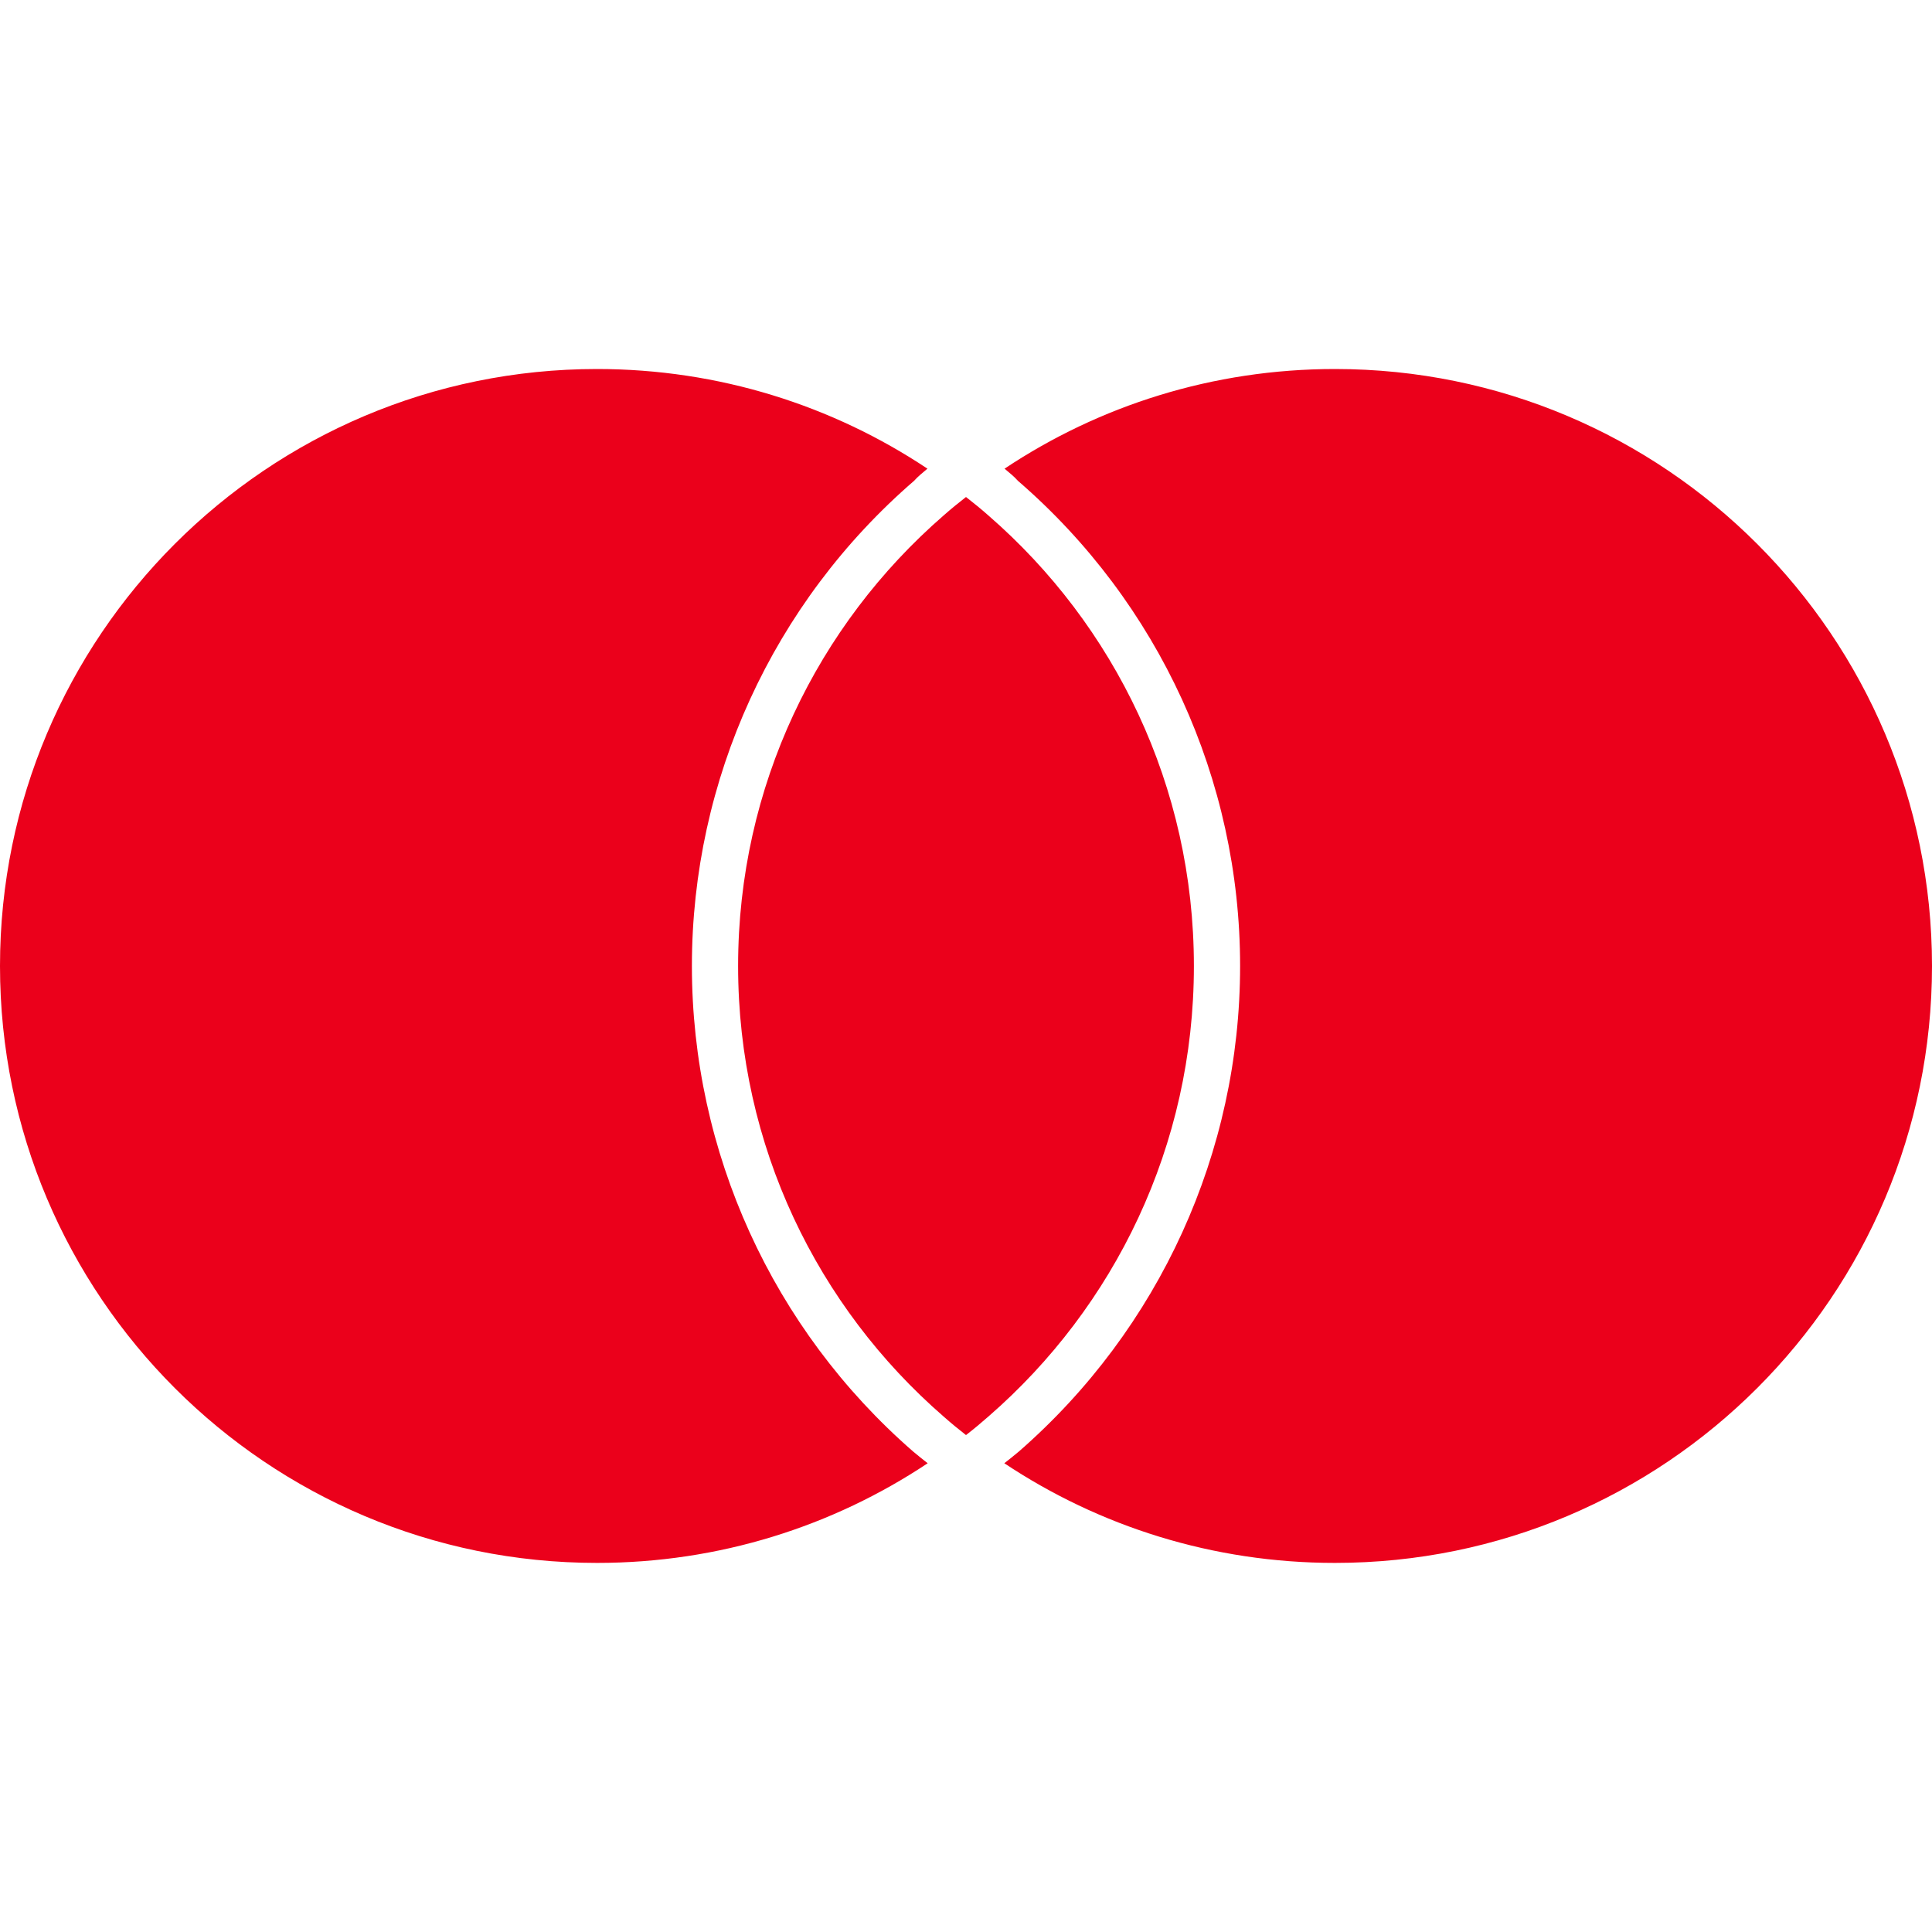
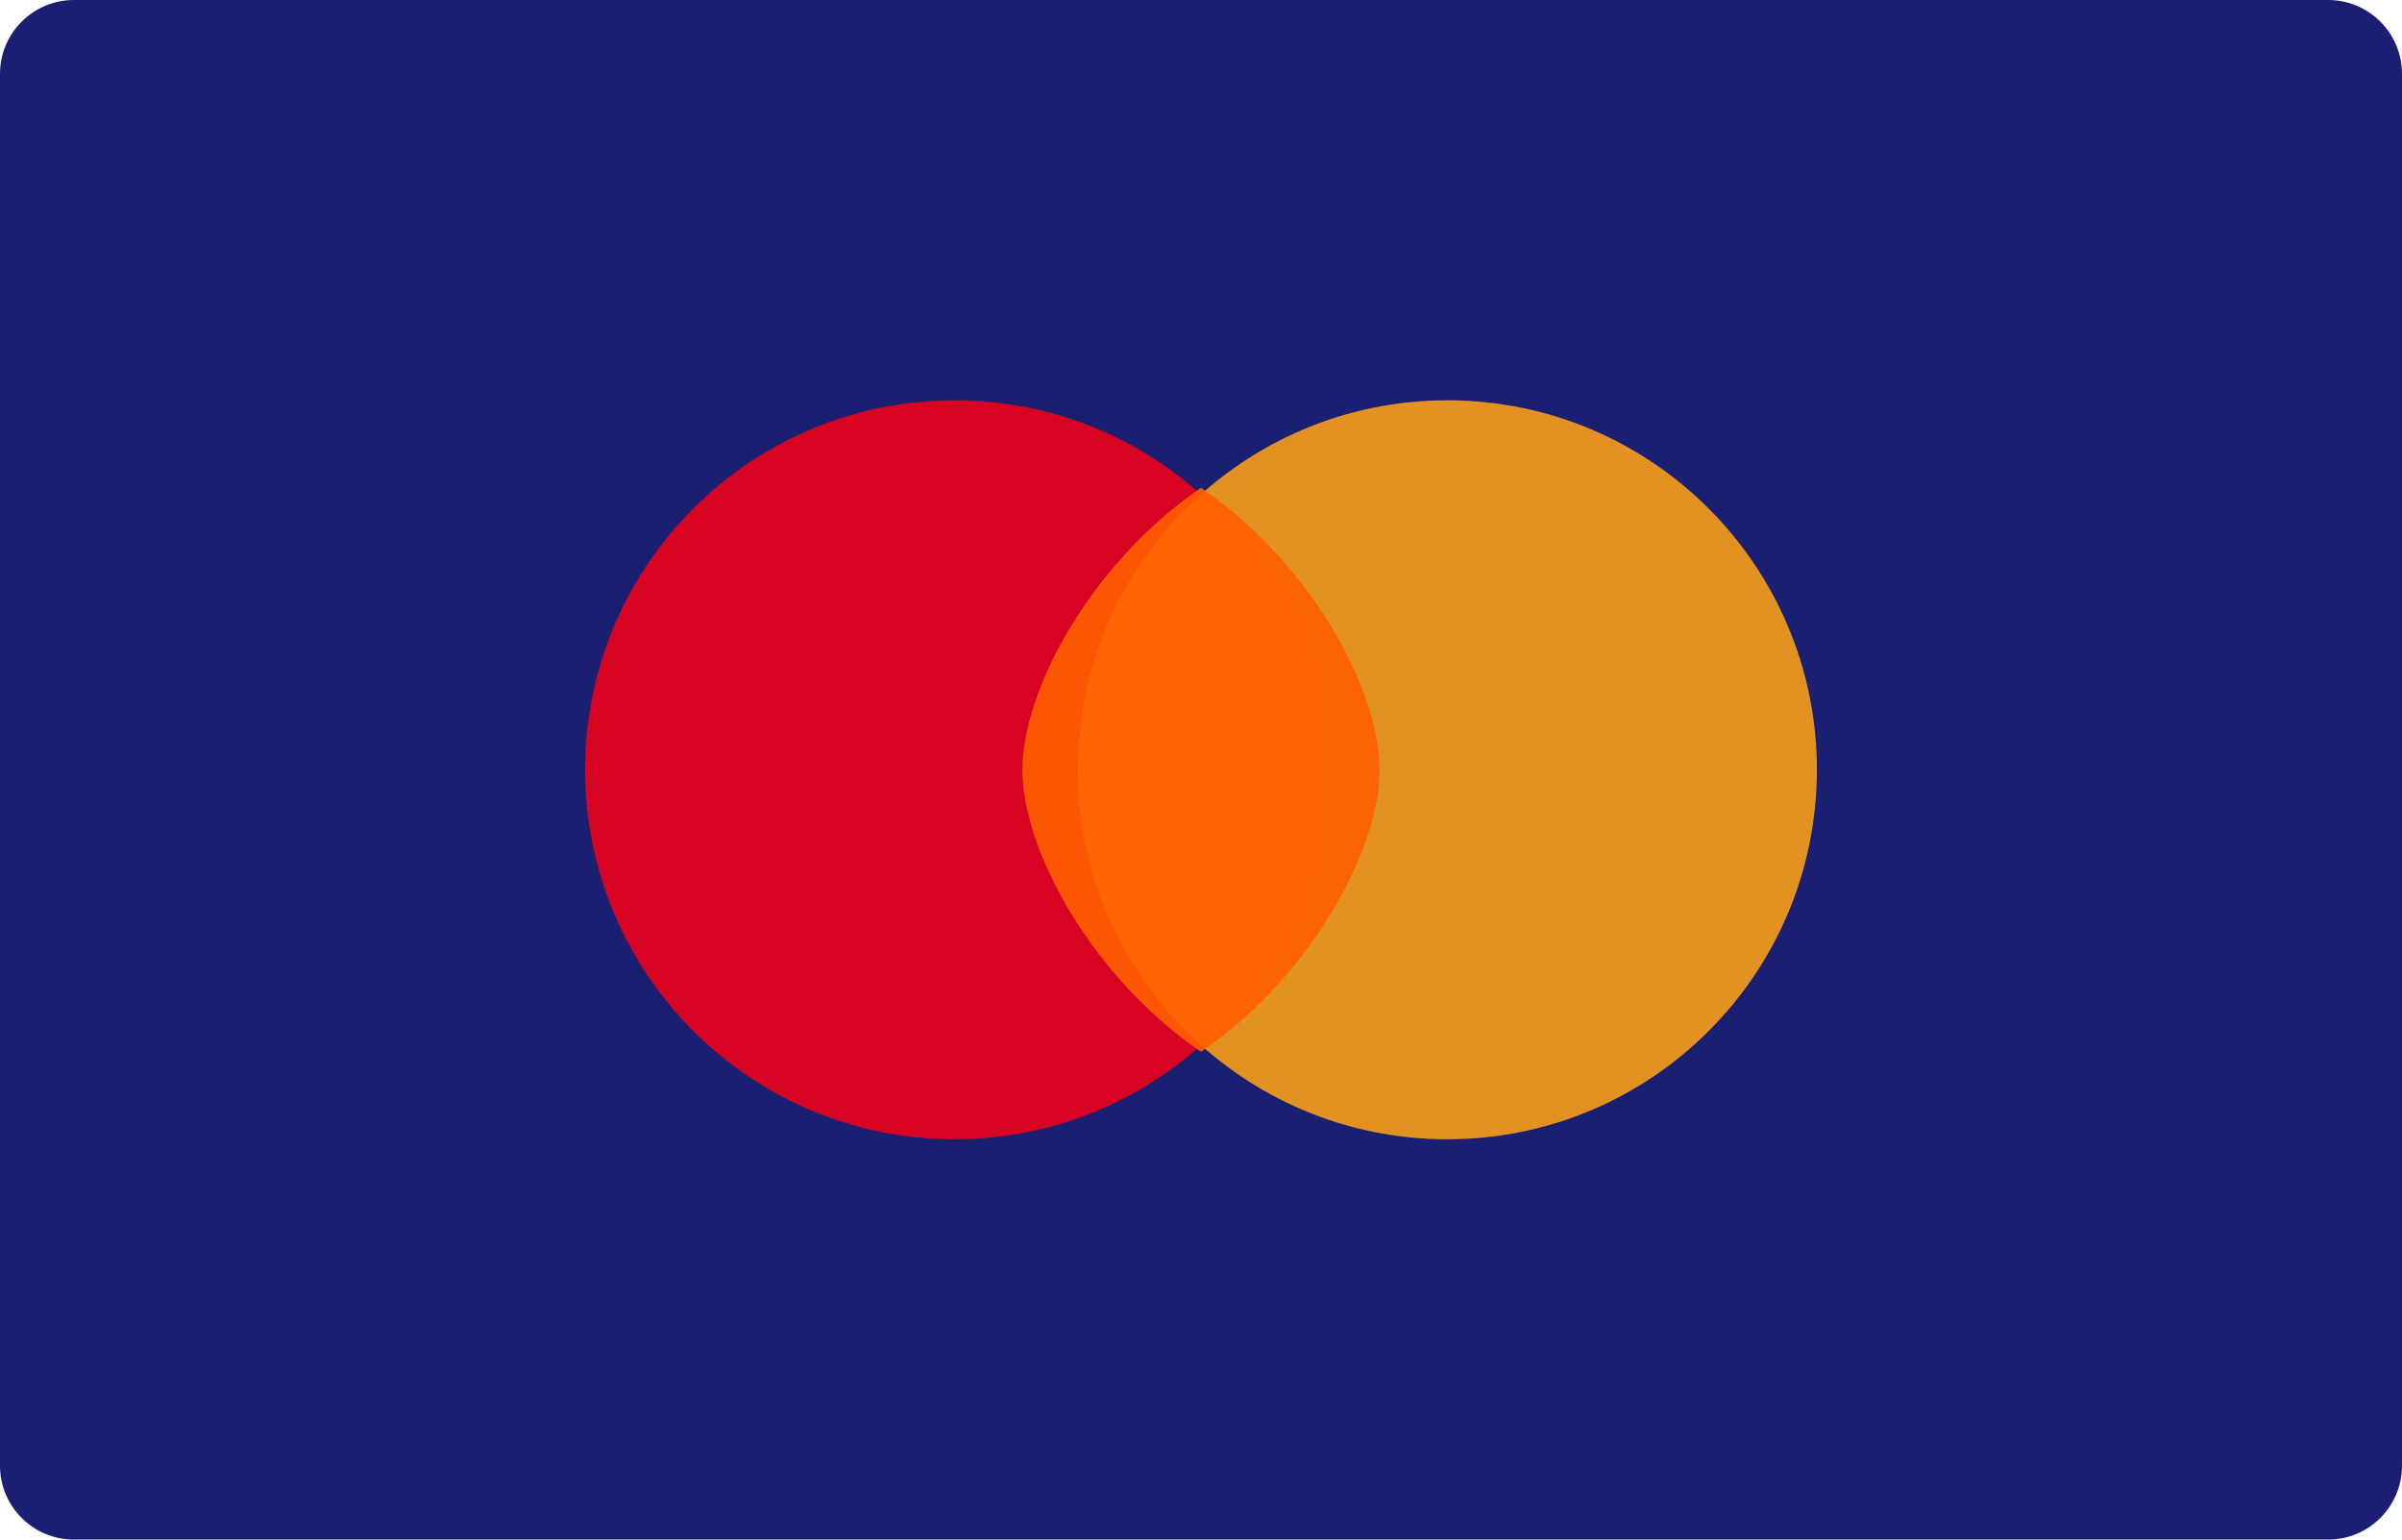
- <svg xmlns="http://www.w3.org/2000/svg" fill="#EB001B" role="img" viewBox="0 0 24 24">
-   <path d="M11.343 18.031c.058.049.12.098.181.146-1.177.783-2.59 1.238-4.107 1.238C3.32 19.416 0 16.096 0 12c0-4.095 3.32-7.416 7.416-7.416 1.518 0 2.931.456 4.105 1.238-.06.051-.12.098-.165.15C9.6 7.489 8.595 9.688 8.595 12c0 2.311 1.001 4.51 2.748 6.031zm5.241-13.447c-1.52 0-2.931.456-4.105 1.238.06.051.12.098.165.15C14.4 7.489 15.405 9.688 15.405 12c0 2.31-1.001 4.507-2.748 6.031-.058.049-.12.098-.181.146 1.177.783 2.588 1.238 4.107 1.238C20.68 19.416 24 16.096 24 12c0-4.094-3.32-7.416-7.416-7.416zM12 6.174c-.096.075-.189.15-.28.231C10.156 7.764 9.169 9.765 9.169 12c0 2.236.987 4.236 2.551 5.595.09.08.185.158.28.232.096-.074.189-.152.28-.232 1.563-1.359 2.551-3.359 2.551-5.595 0-2.235-.987-4.236-2.551-5.595-.09-.08-.184-.156-.28-.231z" />
+ <svg xmlns="http://www.w3.org/2000/svg" viewBox="0 0 780 500" fill="none">
+   <rect width="780" height="500" rx="24" fill="#1A1F71" />
+   <circle cx="310" cy="250" r="120" fill="#EB001B" opacity="0.9" />
+   <circle cx="470" cy="250" r="120" fill="#F79E1B" opacity="0.9" />
+   <path d="M390 158.4C425.5 182.7 448 223.9 448 250C448 276.1 425.5 317.3 390 341.6C354.5 317.3 332 276.1 332 250C332 223.9 354.5 182.7 390 158.4Z" fill="#FF5F00" opacity="0.9" />
</svg>
